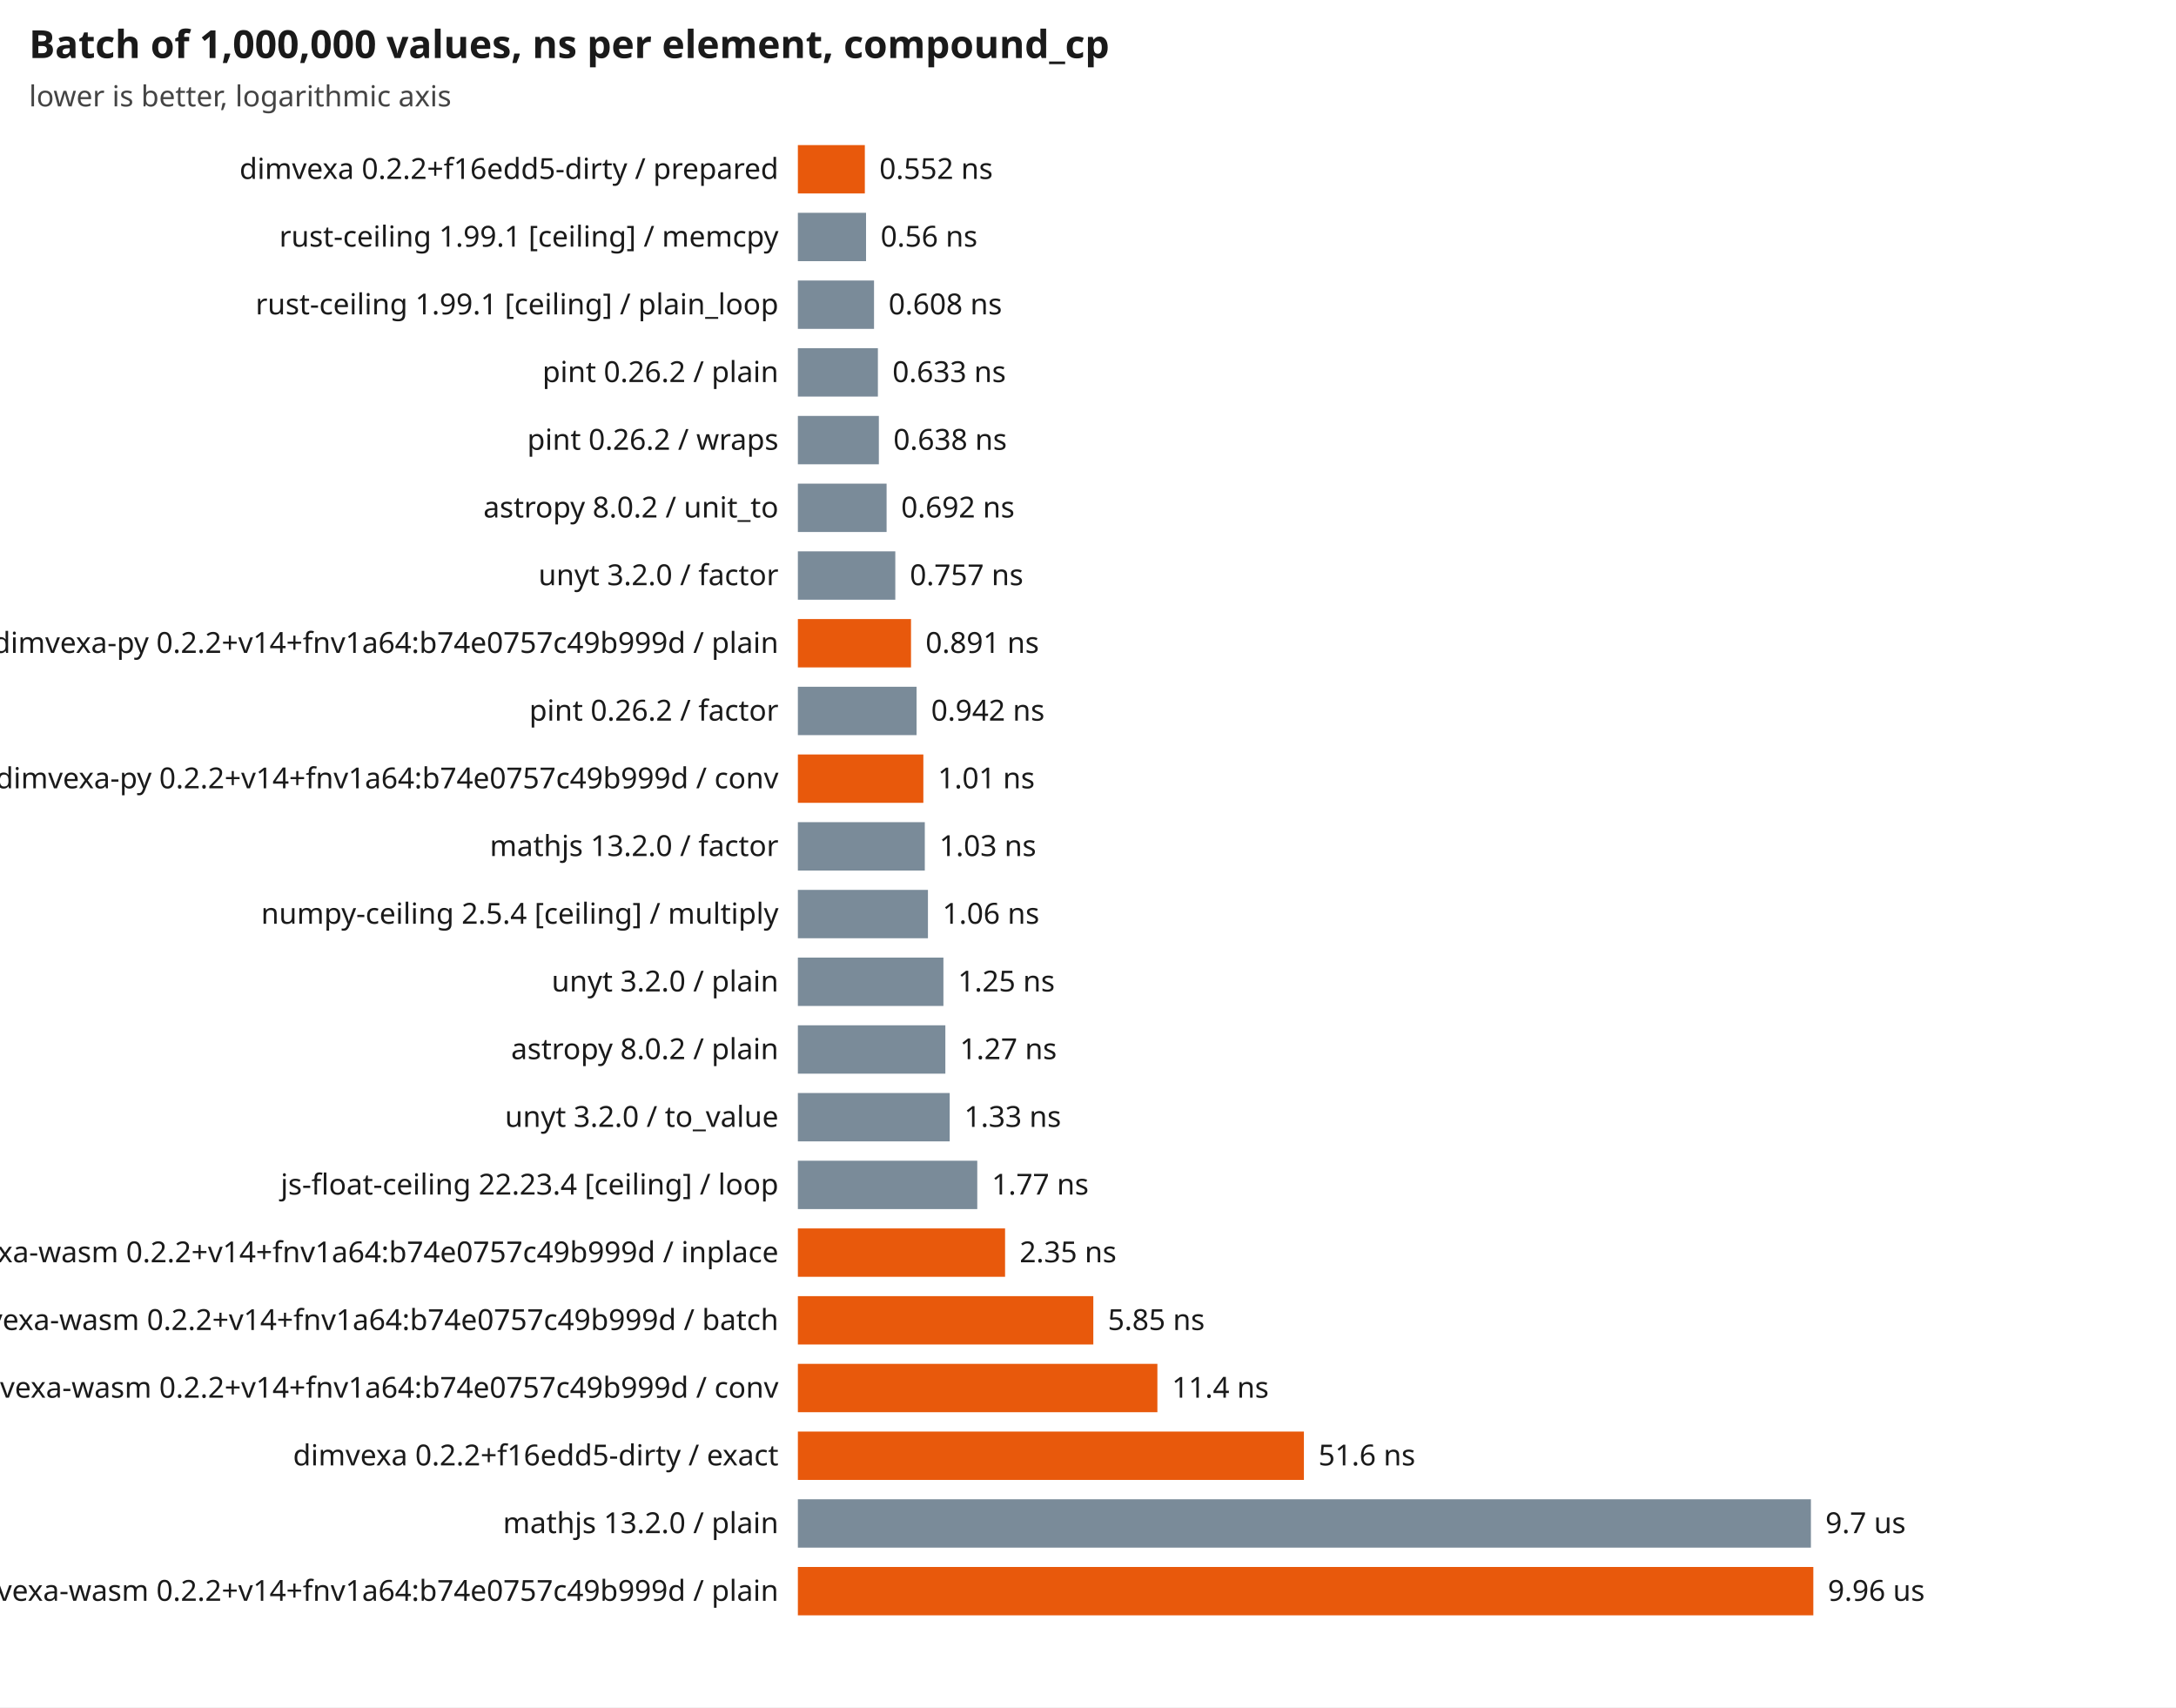
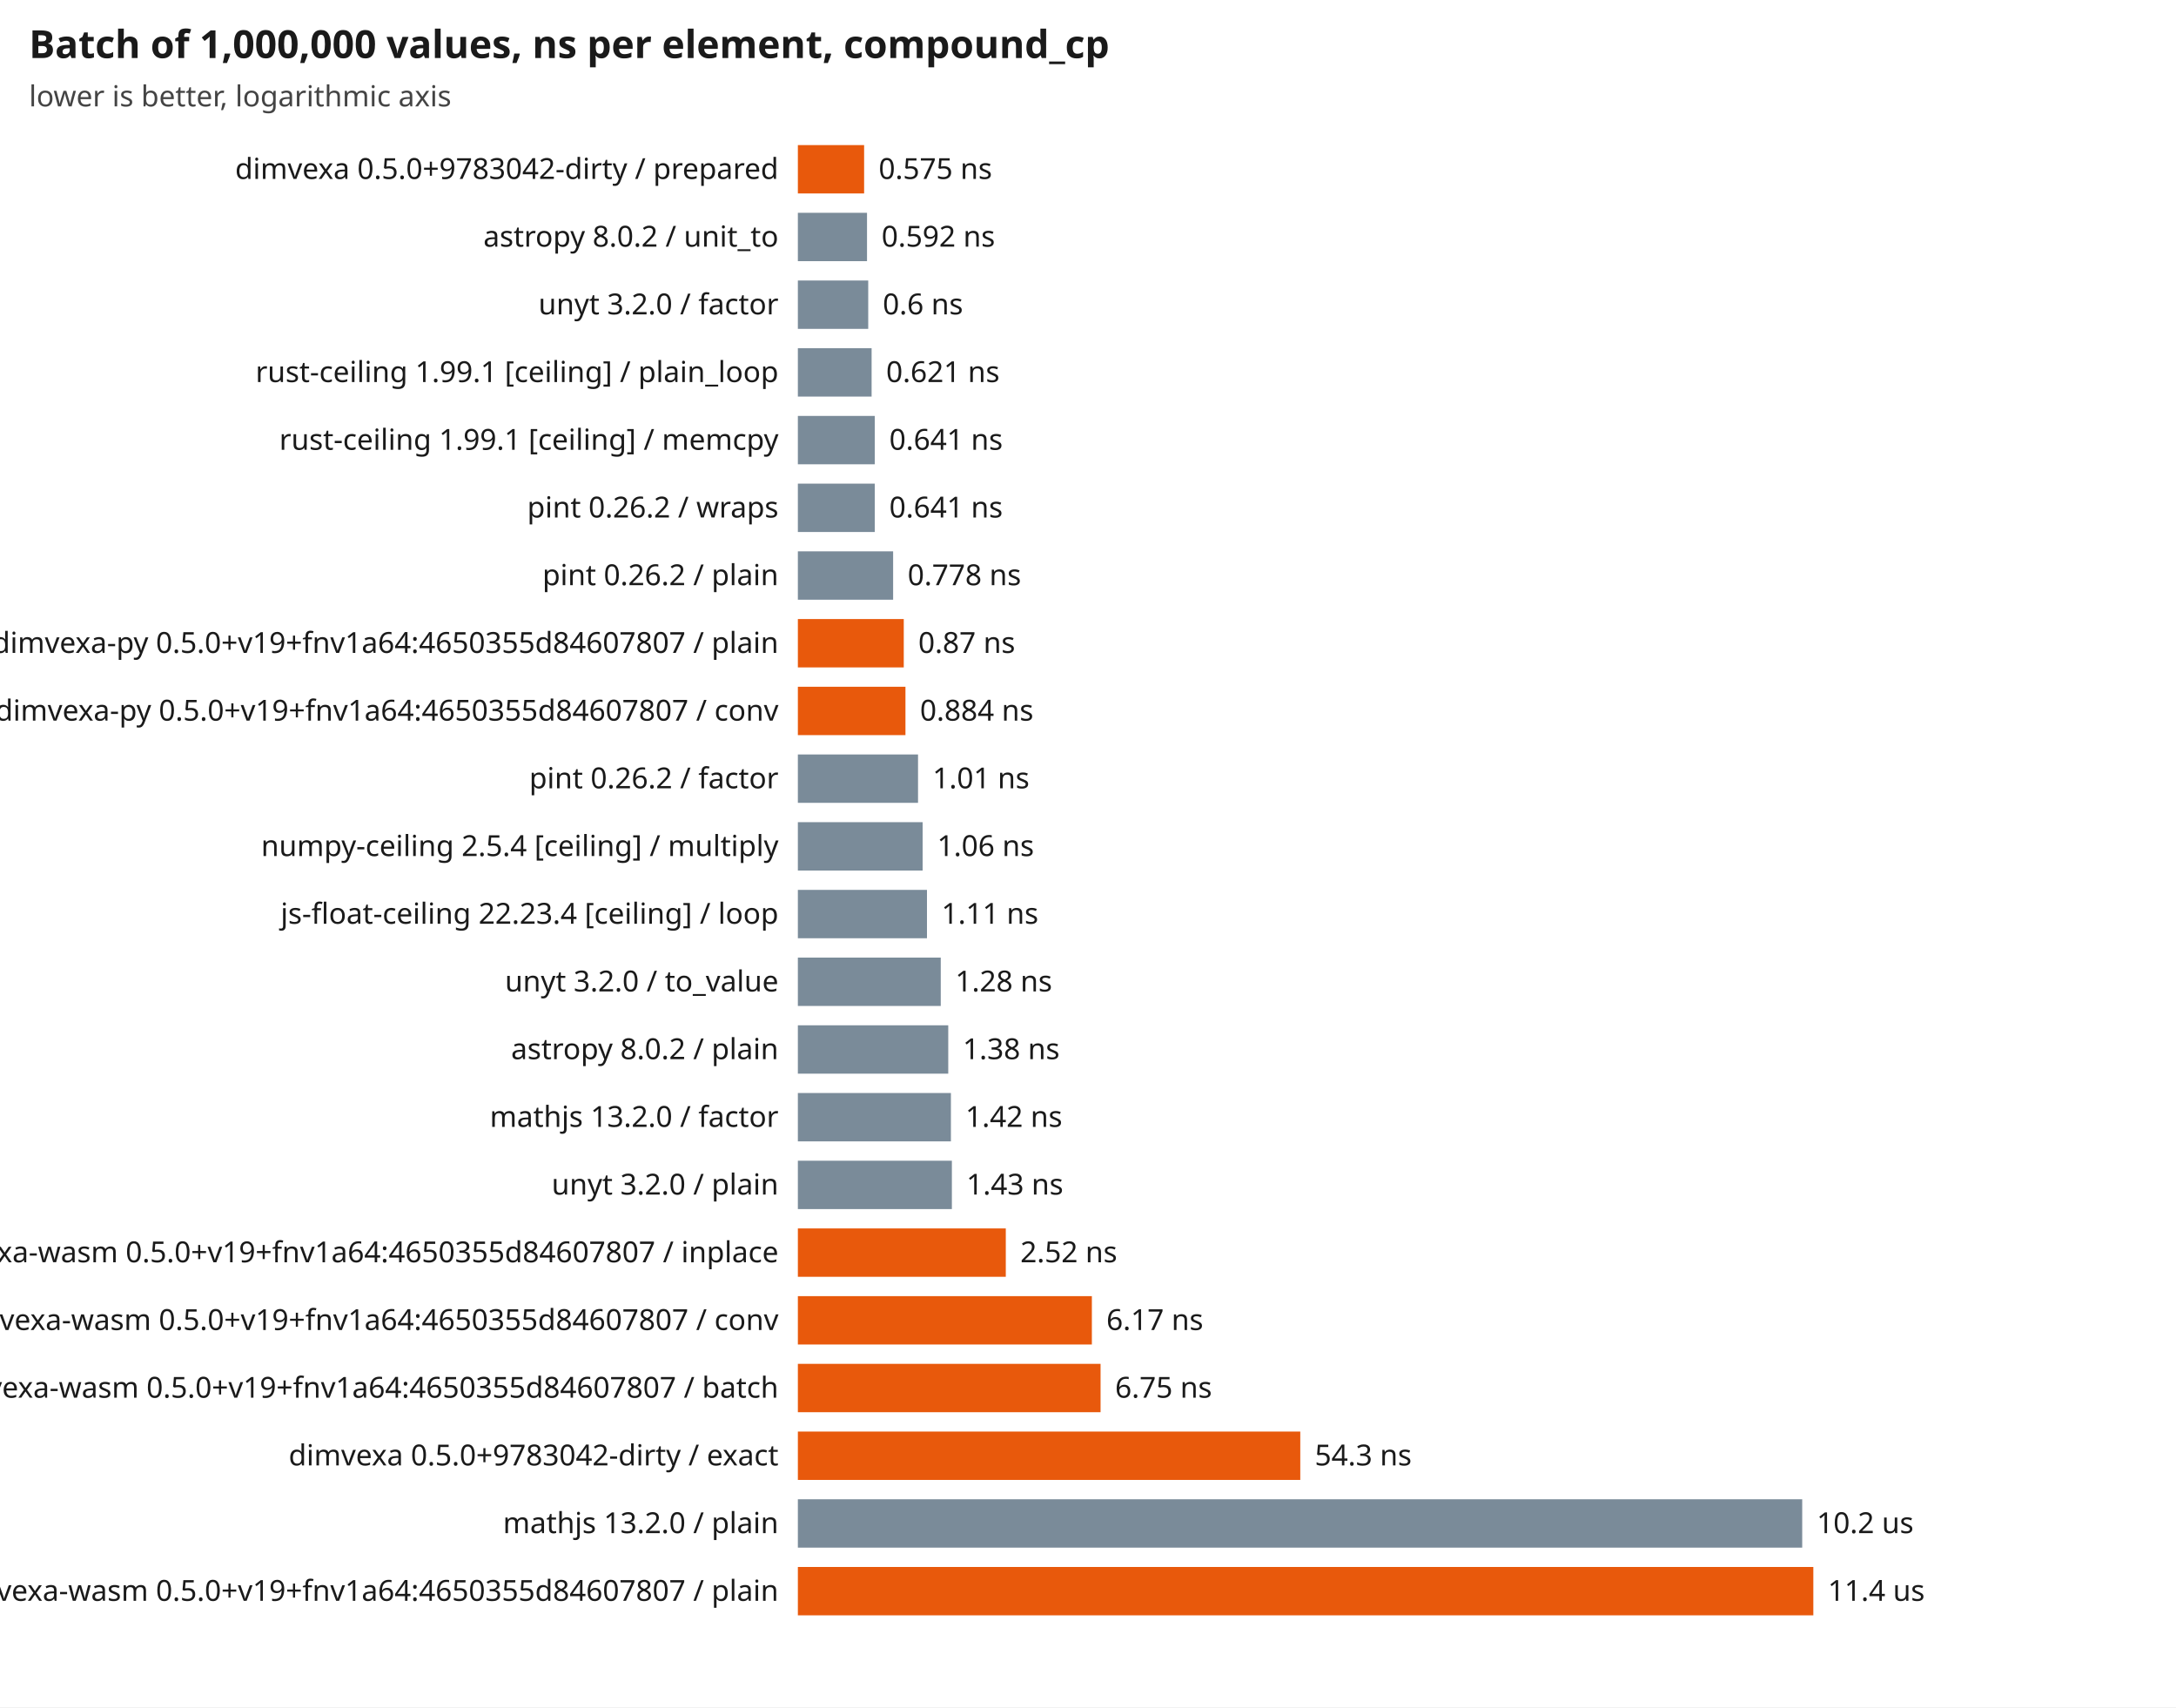
<svg xmlns="http://www.w3.org/2000/svg" width="900" height="706" viewBox="0 0 900 706" role="img" aria-label="Batch of 1,000,000 values, ns per element, compound_cp">
  <rect width="900" height="706" fill="#ffffff" />
  <text x="12" y="24" font-family="sans-serif" font-size="16" font-weight="bold" fill="#1a1a1a">Batch of 1,000,000 values, ns per element, compound_cp</text>
  <text x="12" y="44" font-family="sans-serif" font-size="12" fill="#444444">lower is better, logarithmic axis</text>
-   <text x="322" y="74" text-anchor="end" font-family="sans-serif" font-size="12" fill="#1a1a1a">dimvexa 0.2.2+f16edd5-dirty / prepared</text>
-   <rect x="330" y="60" width="27.7" height="20" fill="#e8590c" />
-   <text x="363.7" y="74" font-family="sans-serif" font-size="12" fill="#1a1a1a">0.552 ns</text>
-   <text x="322" y="102" text-anchor="end" font-family="sans-serif" font-size="12" fill="#1a1a1a">rust-ceiling 1.99.1 [ceiling] / memcpy</text>
-   <rect x="330" y="88" width="28.2" height="20" fill="#7a8b99" />
-   <text x="364.2" y="102" font-family="sans-serif" font-size="12" fill="#1a1a1a">0.56 ns</text>
-   <text x="322" y="130" text-anchor="end" font-family="sans-serif" font-size="12" fill="#1a1a1a">rust-ceiling 1.99.1 [ceiling] / plain_loop</text>
-   <rect x="330" y="116" width="31.5" height="20" fill="#7a8b99" />
-   <text x="367.5" y="130" font-family="sans-serif" font-size="12" fill="#1a1a1a">0.608 ns</text>
-   <text x="322" y="158" text-anchor="end" font-family="sans-serif" font-size="12" fill="#1a1a1a">pint 0.26.2 / plain</text>
-   <rect x="330" y="144" width="33.1" height="20" fill="#7a8b99" />
-   <text x="369.1" y="158" font-family="sans-serif" font-size="12" fill="#1a1a1a">0.633 ns</text>
-   <text x="322" y="186" text-anchor="end" font-family="sans-serif" font-size="12" fill="#1a1a1a">pint 0.26.2 / wraps</text>
-   <rect x="330" y="172" width="33.5" height="20" fill="#7a8b99" />
-   <text x="369.5" y="186" font-family="sans-serif" font-size="12" fill="#1a1a1a">0.638 ns</text>
-   <text x="322" y="214" text-anchor="end" font-family="sans-serif" font-size="12" fill="#1a1a1a">astropy 8.0.2 / unit_to</text>
-   <rect x="330" y="200" width="36.7" height="20" fill="#7a8b99" />
-   <text x="372.7" y="214" font-family="sans-serif" font-size="12" fill="#1a1a1a">0.692 ns</text>
-   <text x="322" y="242" text-anchor="end" font-family="sans-serif" font-size="12" fill="#1a1a1a">unyt 3.2.0 / factor</text>
-   <rect x="330" y="228" width="40.3" height="20" fill="#7a8b99" />
-   <text x="376.3" y="242" font-family="sans-serif" font-size="12" fill="#1a1a1a">0.757 ns</text>
-   <text x="322" y="270" text-anchor="end" font-family="sans-serif" font-size="12" fill="#1a1a1a">dimvexa-py 0.2.2+v14+fnv1a64:b74e0757c49b999d / plain</text>
-   <rect x="330" y="256" width="46.8" height="20" fill="#e8590c" />
-   <text x="382.8" y="270" font-family="sans-serif" font-size="12" fill="#1a1a1a">0.891 ns</text>
-   <text x="322" y="298" text-anchor="end" font-family="sans-serif" font-size="12" fill="#1a1a1a">pint 0.26.2 / factor</text>
-   <rect x="330" y="284" width="49.1" height="20" fill="#7a8b99" />
-   <text x="385.1" y="298" font-family="sans-serif" font-size="12" fill="#1a1a1a">0.942 ns</text>
-   <text x="322" y="326" text-anchor="end" font-family="sans-serif" font-size="12" fill="#1a1a1a">dimvexa-py 0.2.2+v14+fnv1a64:b74e0757c49b999d / conv</text>
-   <rect x="330" y="312" width="51.9" height="20" fill="#e8590c" />
-   <text x="387.9" y="326" font-family="sans-serif" font-size="12" fill="#1a1a1a">1.01 ns</text>
-   <text x="322" y="354" text-anchor="end" font-family="sans-serif" font-size="12" fill="#1a1a1a">mathjs 13.2.0 / factor</text>
-   <rect x="330" y="340" width="52.5" height="20" fill="#7a8b99" />
-   <text x="388.5" y="354" font-family="sans-serif" font-size="12" fill="#1a1a1a">1.03 ns</text>
-   <text x="322" y="382" text-anchor="end" font-family="sans-serif" font-size="12" fill="#1a1a1a">numpy-ceiling 2.5.4 [ceiling] / multiply</text>
-   <rect x="330" y="368" width="53.8" height="20" fill="#7a8b99" />
-   <text x="389.8" y="382" font-family="sans-serif" font-size="12" fill="#1a1a1a">1.06 ns</text>
-   <text x="322" y="410" text-anchor="end" font-family="sans-serif" font-size="12" fill="#1a1a1a">unyt 3.2.0 / plain</text>
-   <rect x="330" y="396" width="60.2" height="20" fill="#7a8b99" />
-   <text x="396.2" y="410" font-family="sans-serif" font-size="12" fill="#1a1a1a">1.25 ns</text>
+   <text x="322" y="74" text-anchor="end" font-family="sans-serif" font-size="12" fill="#1a1a1a">dimvexa 0.5.0+9783042-dirty / prepared</text>
+   <rect x="330" y="60" width="27.4" height="20" fill="#e8590c" />
+   <text x="363.4" y="74" font-family="sans-serif" font-size="12" fill="#1a1a1a">0.575 ns</text>
+   <text x="322" y="102" text-anchor="end" font-family="sans-serif" font-size="12" fill="#1a1a1a">astropy 8.0.2 / unit_to</text>
+   <rect x="330" y="88" width="28.6" height="20" fill="#7a8b99" />
+   <text x="364.6" y="102" font-family="sans-serif" font-size="12" fill="#1a1a1a">0.592 ns</text>
+   <text x="322" y="130" text-anchor="end" font-family="sans-serif" font-size="12" fill="#1a1a1a">unyt 3.2.0 / factor</text>
+   <rect x="330" y="116" width="29.1" height="20" fill="#7a8b99" />
+   <text x="365.1" y="130" font-family="sans-serif" font-size="12" fill="#1a1a1a">0.6 ns</text>
+   <text x="322" y="158" text-anchor="end" font-family="sans-serif" font-size="12" fill="#1a1a1a">rust-ceiling 1.99.1 [ceiling] / plain_loop</text>
+   <rect x="330" y="144" width="30.5" height="20" fill="#7a8b99" />
+   <text x="366.5" y="158" font-family="sans-serif" font-size="12" fill="#1a1a1a">0.621 ns</text>
+   <text x="322" y="186" text-anchor="end" font-family="sans-serif" font-size="12" fill="#1a1a1a">rust-ceiling 1.99.1 [ceiling] / memcpy</text>
+   <rect x="330" y="172" width="31.8" height="20" fill="#7a8b99" />
+   <text x="367.8" y="186" font-family="sans-serif" font-size="12" fill="#1a1a1a">0.641 ns</text>
+   <text x="322" y="214" text-anchor="end" font-family="sans-serif" font-size="12" fill="#1a1a1a">pint 0.26.2 / wraps</text>
+   <rect x="330" y="200" width="31.8" height="20" fill="#7a8b99" />
+   <text x="367.8" y="214" font-family="sans-serif" font-size="12" fill="#1a1a1a">0.641 ns</text>
+   <text x="322" y="242" text-anchor="end" font-family="sans-serif" font-size="12" fill="#1a1a1a">pint 0.26.2 / plain</text>
+   <rect x="330" y="228" width="39.4" height="20" fill="#7a8b99" />
+   <text x="375.4" y="242" font-family="sans-serif" font-size="12" fill="#1a1a1a">0.778 ns</text>
+   <text x="322" y="270" text-anchor="end" font-family="sans-serif" font-size="12" fill="#1a1a1a">dimvexa-py 0.5.0+v19+fnv1a64:4650355d84607807 / plain</text>
+   <rect x="330" y="256" width="43.8" height="20" fill="#e8590c" />
+   <text x="379.8" y="270" font-family="sans-serif" font-size="12" fill="#1a1a1a">0.87 ns</text>
+   <text x="322" y="298" text-anchor="end" font-family="sans-serif" font-size="12" fill="#1a1a1a">dimvexa-py 0.5.0+v19+fnv1a64:4650355d84607807 / conv</text>
+   <rect x="330" y="284" width="44.5" height="20" fill="#e8590c" />
+   <text x="380.5" y="298" font-family="sans-serif" font-size="12" fill="#1a1a1a">0.884 ns</text>
+   <text x="322" y="326" text-anchor="end" font-family="sans-serif" font-size="12" fill="#1a1a1a">pint 0.26.2 / factor</text>
+   <rect x="330" y="312" width="49.7" height="20" fill="#7a8b99" />
+   <text x="385.7" y="326" font-family="sans-serif" font-size="12" fill="#1a1a1a">1.01 ns</text>
+   <text x="322" y="354" text-anchor="end" font-family="sans-serif" font-size="12" fill="#1a1a1a">numpy-ceiling 2.5.4 [ceiling] / multiply</text>
+   <rect x="330" y="340" width="51.6" height="20" fill="#7a8b99" />
+   <text x="387.6" y="354" font-family="sans-serif" font-size="12" fill="#1a1a1a">1.06 ns</text>
+   <text x="322" y="382" text-anchor="end" font-family="sans-serif" font-size="12" fill="#1a1a1a">js-float-ceiling 22.23.4 [ceiling] / loop</text>
+   <rect x="330" y="368" width="53.4" height="20" fill="#7a8b99" />
+   <text x="389.4" y="382" font-family="sans-serif" font-size="12" fill="#1a1a1a">1.11 ns</text>
+   <text x="322" y="410" text-anchor="end" font-family="sans-serif" font-size="12" fill="#1a1a1a">unyt 3.2.0 / to_value</text>
+   <rect x="330" y="396" width="59.1" height="20" fill="#7a8b99" />
+   <text x="395.1" y="410" font-family="sans-serif" font-size="12" fill="#1a1a1a">1.28 ns</text>
  <text x="322" y="438" text-anchor="end" font-family="sans-serif" font-size="12" fill="#1a1a1a">astropy 8.0.2 / plain</text>
-   <rect x="330" y="424" width="61.0" height="20" fill="#7a8b99" />
-   <text x="397.0" y="438" font-family="sans-serif" font-size="12" fill="#1a1a1a">1.27 ns</text>
-   <text x="322" y="466" text-anchor="end" font-family="sans-serif" font-size="12" fill="#1a1a1a">unyt 3.2.0 / to_value</text>
-   <rect x="330" y="452" width="62.8" height="20" fill="#7a8b99" />
-   <text x="398.8" y="466" font-family="sans-serif" font-size="12" fill="#1a1a1a">1.33 ns</text>
-   <text x="322" y="494" text-anchor="end" font-family="sans-serif" font-size="12" fill="#1a1a1a">js-float-ceiling 22.23.4 [ceiling] / loop</text>
-   <rect x="330" y="480" width="74.2" height="20" fill="#7a8b99" />
-   <text x="410.2" y="494" font-family="sans-serif" font-size="12" fill="#1a1a1a">1.77 ns</text>
-   <text x="322" y="522" text-anchor="end" font-family="sans-serif" font-size="12" fill="#1a1a1a">dimvexa-wasm 0.2.2+v14+fnv1a64:b74e0757c49b999d / inplace</text>
-   <rect x="330" y="508" width="85.7" height="20" fill="#e8590c" />
-   <text x="421.7" y="522" font-family="sans-serif" font-size="12" fill="#1a1a1a">2.35 ns</text>
-   <text x="322" y="550" text-anchor="end" font-family="sans-serif" font-size="12" fill="#1a1a1a">dimvexa-wasm 0.2.2+v14+fnv1a64:b74e0757c49b999d / batch</text>
-   <rect x="330" y="536" width="122.2" height="20" fill="#e8590c" />
-   <text x="458.2" y="550" font-family="sans-serif" font-size="12" fill="#1a1a1a">5.85 ns</text>
-   <text x="322" y="578" text-anchor="end" font-family="sans-serif" font-size="12" fill="#1a1a1a">dimvexa-wasm 0.2.2+v14+fnv1a64:b74e0757c49b999d / conv</text>
-   <rect x="330" y="564" width="148.7" height="20" fill="#e8590c" />
-   <text x="484.7" y="578" font-family="sans-serif" font-size="12" fill="#1a1a1a">11.4 ns</text>
-   <text x="322" y="606" text-anchor="end" font-family="sans-serif" font-size="12" fill="#1a1a1a">dimvexa 0.2.2+f16edd5-dirty / exact</text>
-   <rect x="330" y="592" width="209.3" height="20" fill="#e8590c" />
-   <text x="545.3" y="606" font-family="sans-serif" font-size="12" fill="#1a1a1a">51.6 ns</text>
+   <rect x="330" y="424" width="62.2" height="20" fill="#7a8b99" />
+   <text x="398.2" y="438" font-family="sans-serif" font-size="12" fill="#1a1a1a">1.38 ns</text>
+   <text x="322" y="466" text-anchor="end" font-family="sans-serif" font-size="12" fill="#1a1a1a">mathjs 13.2.0 / factor</text>
+   <rect x="330" y="452" width="63.3" height="20" fill="#7a8b99" />
+   <text x="399.3" y="466" font-family="sans-serif" font-size="12" fill="#1a1a1a">1.42 ns</text>
+   <text x="322" y="494" text-anchor="end" font-family="sans-serif" font-size="12" fill="#1a1a1a">unyt 3.2.0 / plain</text>
+   <rect x="330" y="480" width="63.7" height="20" fill="#7a8b99" />
+   <text x="399.7" y="494" font-family="sans-serif" font-size="12" fill="#1a1a1a">1.43 ns</text>
+   <text x="322" y="522" text-anchor="end" font-family="sans-serif" font-size="12" fill="#1a1a1a">dimvexa-wasm 0.5.0+v19+fnv1a64:4650355d84607807 / inplace</text>
+   <rect x="330" y="508" width="86.0" height="20" fill="#e8590c" />
+   <text x="422.0" y="522" font-family="sans-serif" font-size="12" fill="#1a1a1a">2.52 ns</text>
+   <text x="322" y="550" text-anchor="end" font-family="sans-serif" font-size="12" fill="#1a1a1a">dimvexa-wasm 0.5.0+v19+fnv1a64:4650355d84607807 / conv</text>
+   <rect x="330" y="536" width="121.6" height="20" fill="#e8590c" />
+   <text x="457.6" y="550" font-family="sans-serif" font-size="12" fill="#1a1a1a">6.17 ns</text>
+   <text x="322" y="578" text-anchor="end" font-family="sans-serif" font-size="12" fill="#1a1a1a">dimvexa-wasm 0.5.0+v19+fnv1a64:4650355d84607807 / batch</text>
+   <rect x="330" y="564" width="125.2" height="20" fill="#e8590c" />
+   <text x="461.2" y="578" font-family="sans-serif" font-size="12" fill="#1a1a1a">6.75 ns</text>
+   <text x="322" y="606" text-anchor="end" font-family="sans-serif" font-size="12" fill="#1a1a1a">dimvexa 0.5.0+9783042-dirty / exact</text>
+   <rect x="330" y="592" width="207.8" height="20" fill="#e8590c" />
+   <text x="543.8" y="606" font-family="sans-serif" font-size="12" fill="#1a1a1a">54.3 ns</text>
  <text x="322" y="634" text-anchor="end" font-family="sans-serif" font-size="12" fill="#1a1a1a">mathjs 13.2.0 / plain</text>
-   <rect x="330" y="620" width="419.0" height="20" fill="#7a8b99" />
-   <text x="755.0" y="634" font-family="sans-serif" font-size="12" fill="#1a1a1a">9.7 us</text>
-   <text x="322" y="662" text-anchor="end" font-family="sans-serif" font-size="12" fill="#1a1a1a">dimvexa-wasm 0.2.2+v14+fnv1a64:b74e0757c49b999d / plain</text>
+   <rect x="330" y="620" width="415.4" height="20" fill="#7a8b99" />
+   <text x="751.4" y="634" font-family="sans-serif" font-size="12" fill="#1a1a1a">10.2 us</text>
+   <text x="322" y="662" text-anchor="end" font-family="sans-serif" font-size="12" fill="#1a1a1a">dimvexa-wasm 0.5.0+v19+fnv1a64:4650355d84607807 / plain</text>
  <rect x="330" y="648" width="420.0" height="20" fill="#e8590c" />
-   <text x="756.0" y="662" font-family="sans-serif" font-size="12" fill="#1a1a1a">9.96 us</text>
+   <text x="756.0" y="662" font-family="sans-serif" font-size="12" fill="#1a1a1a">11.4 us</text>
</svg>
